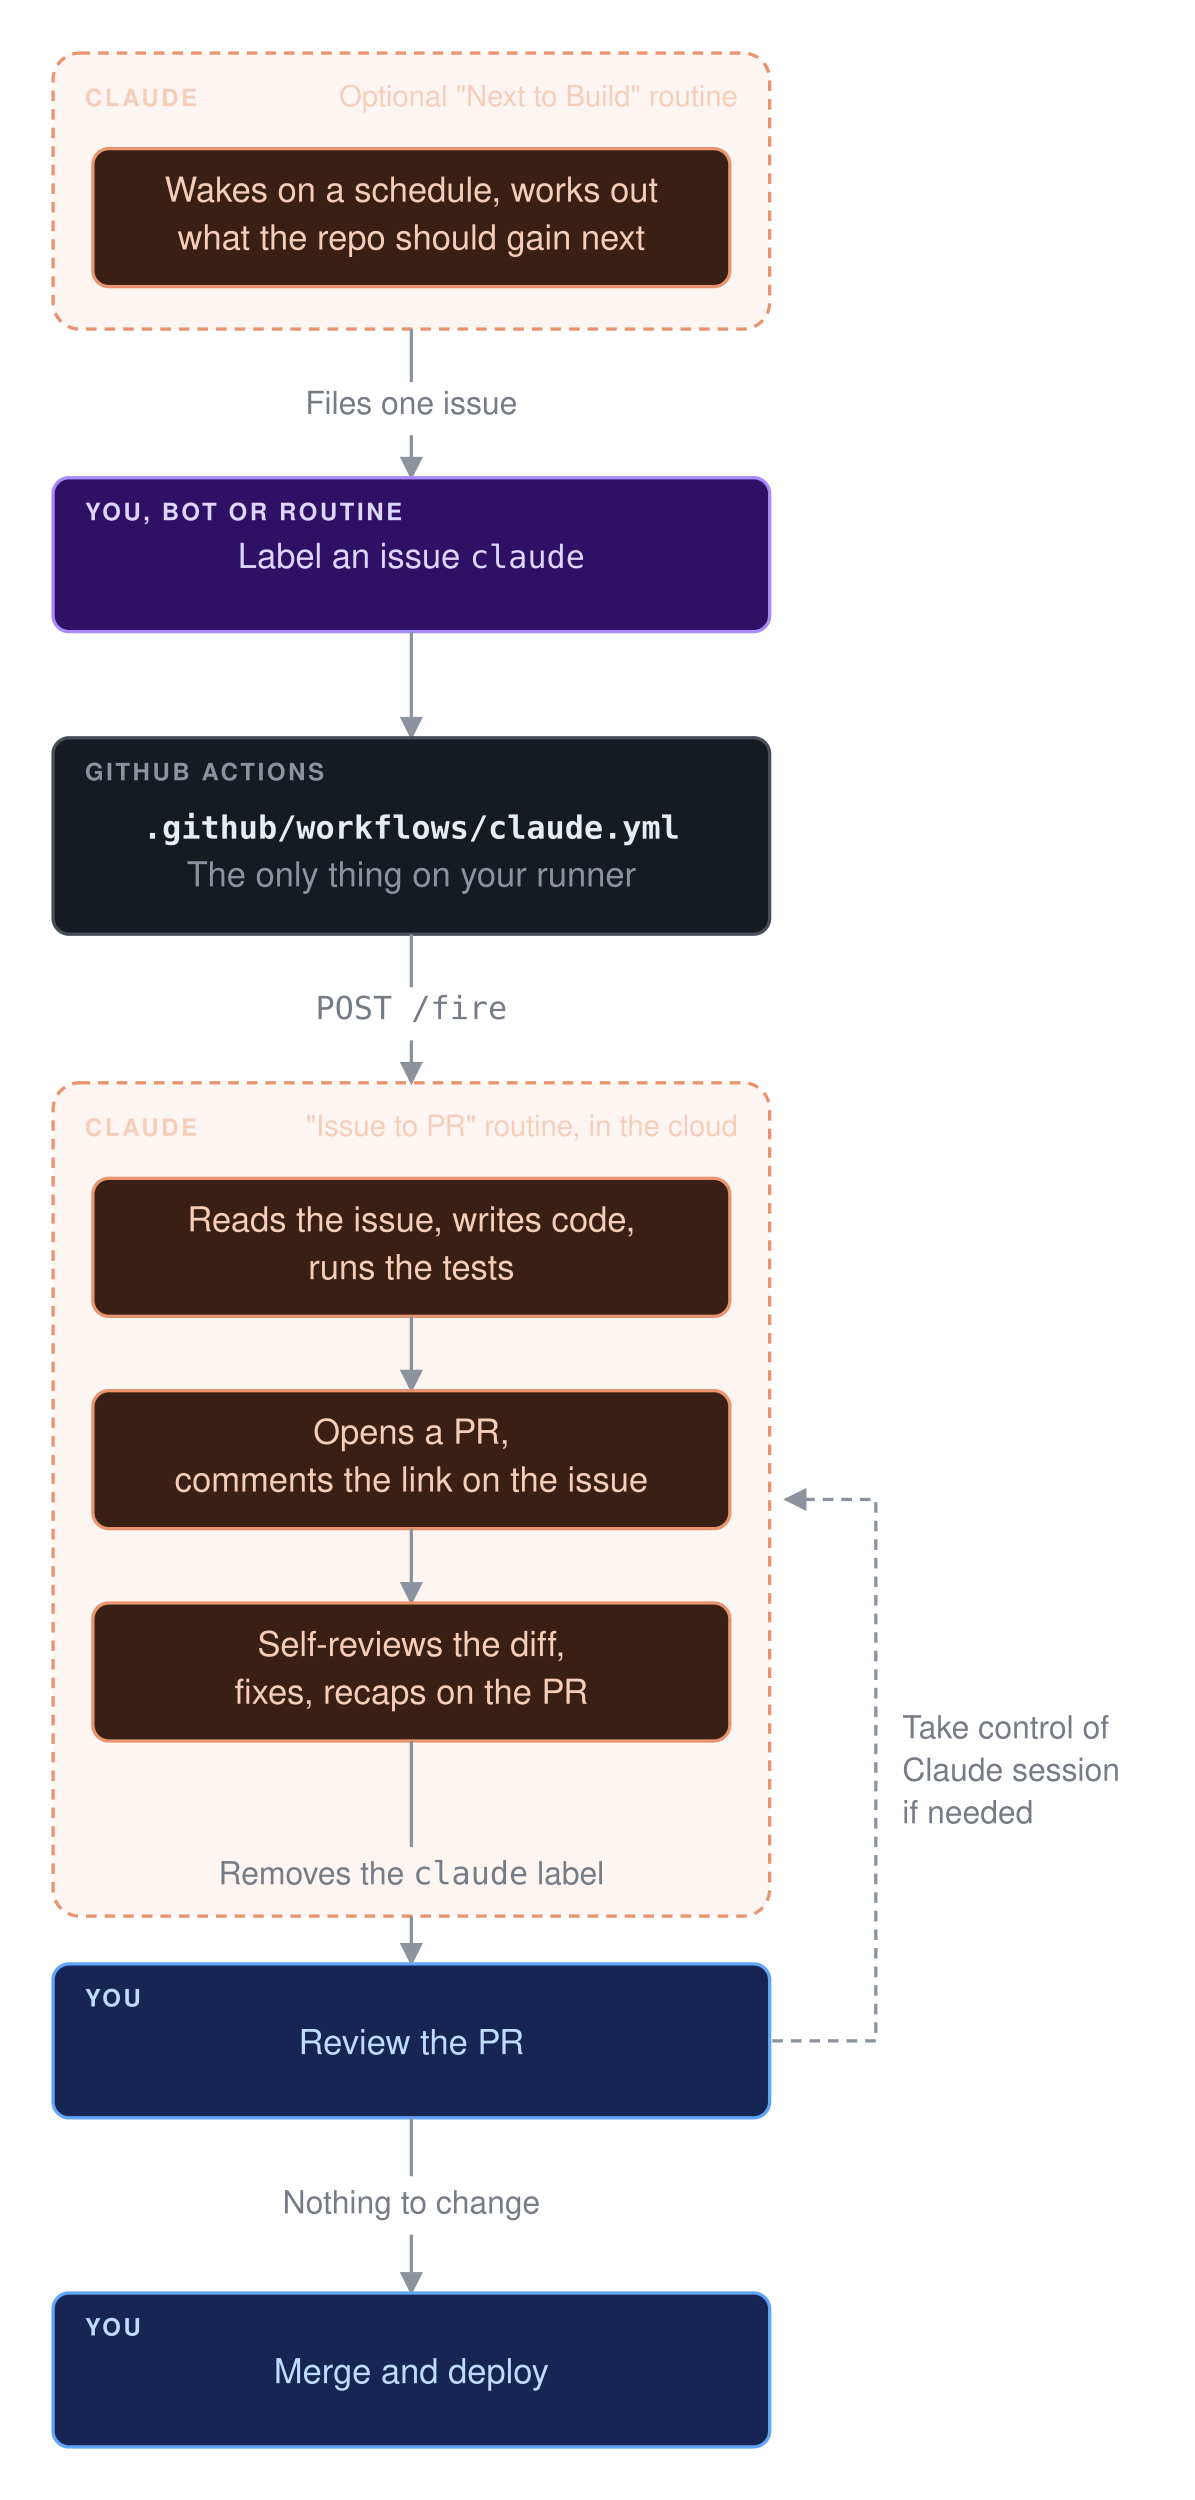
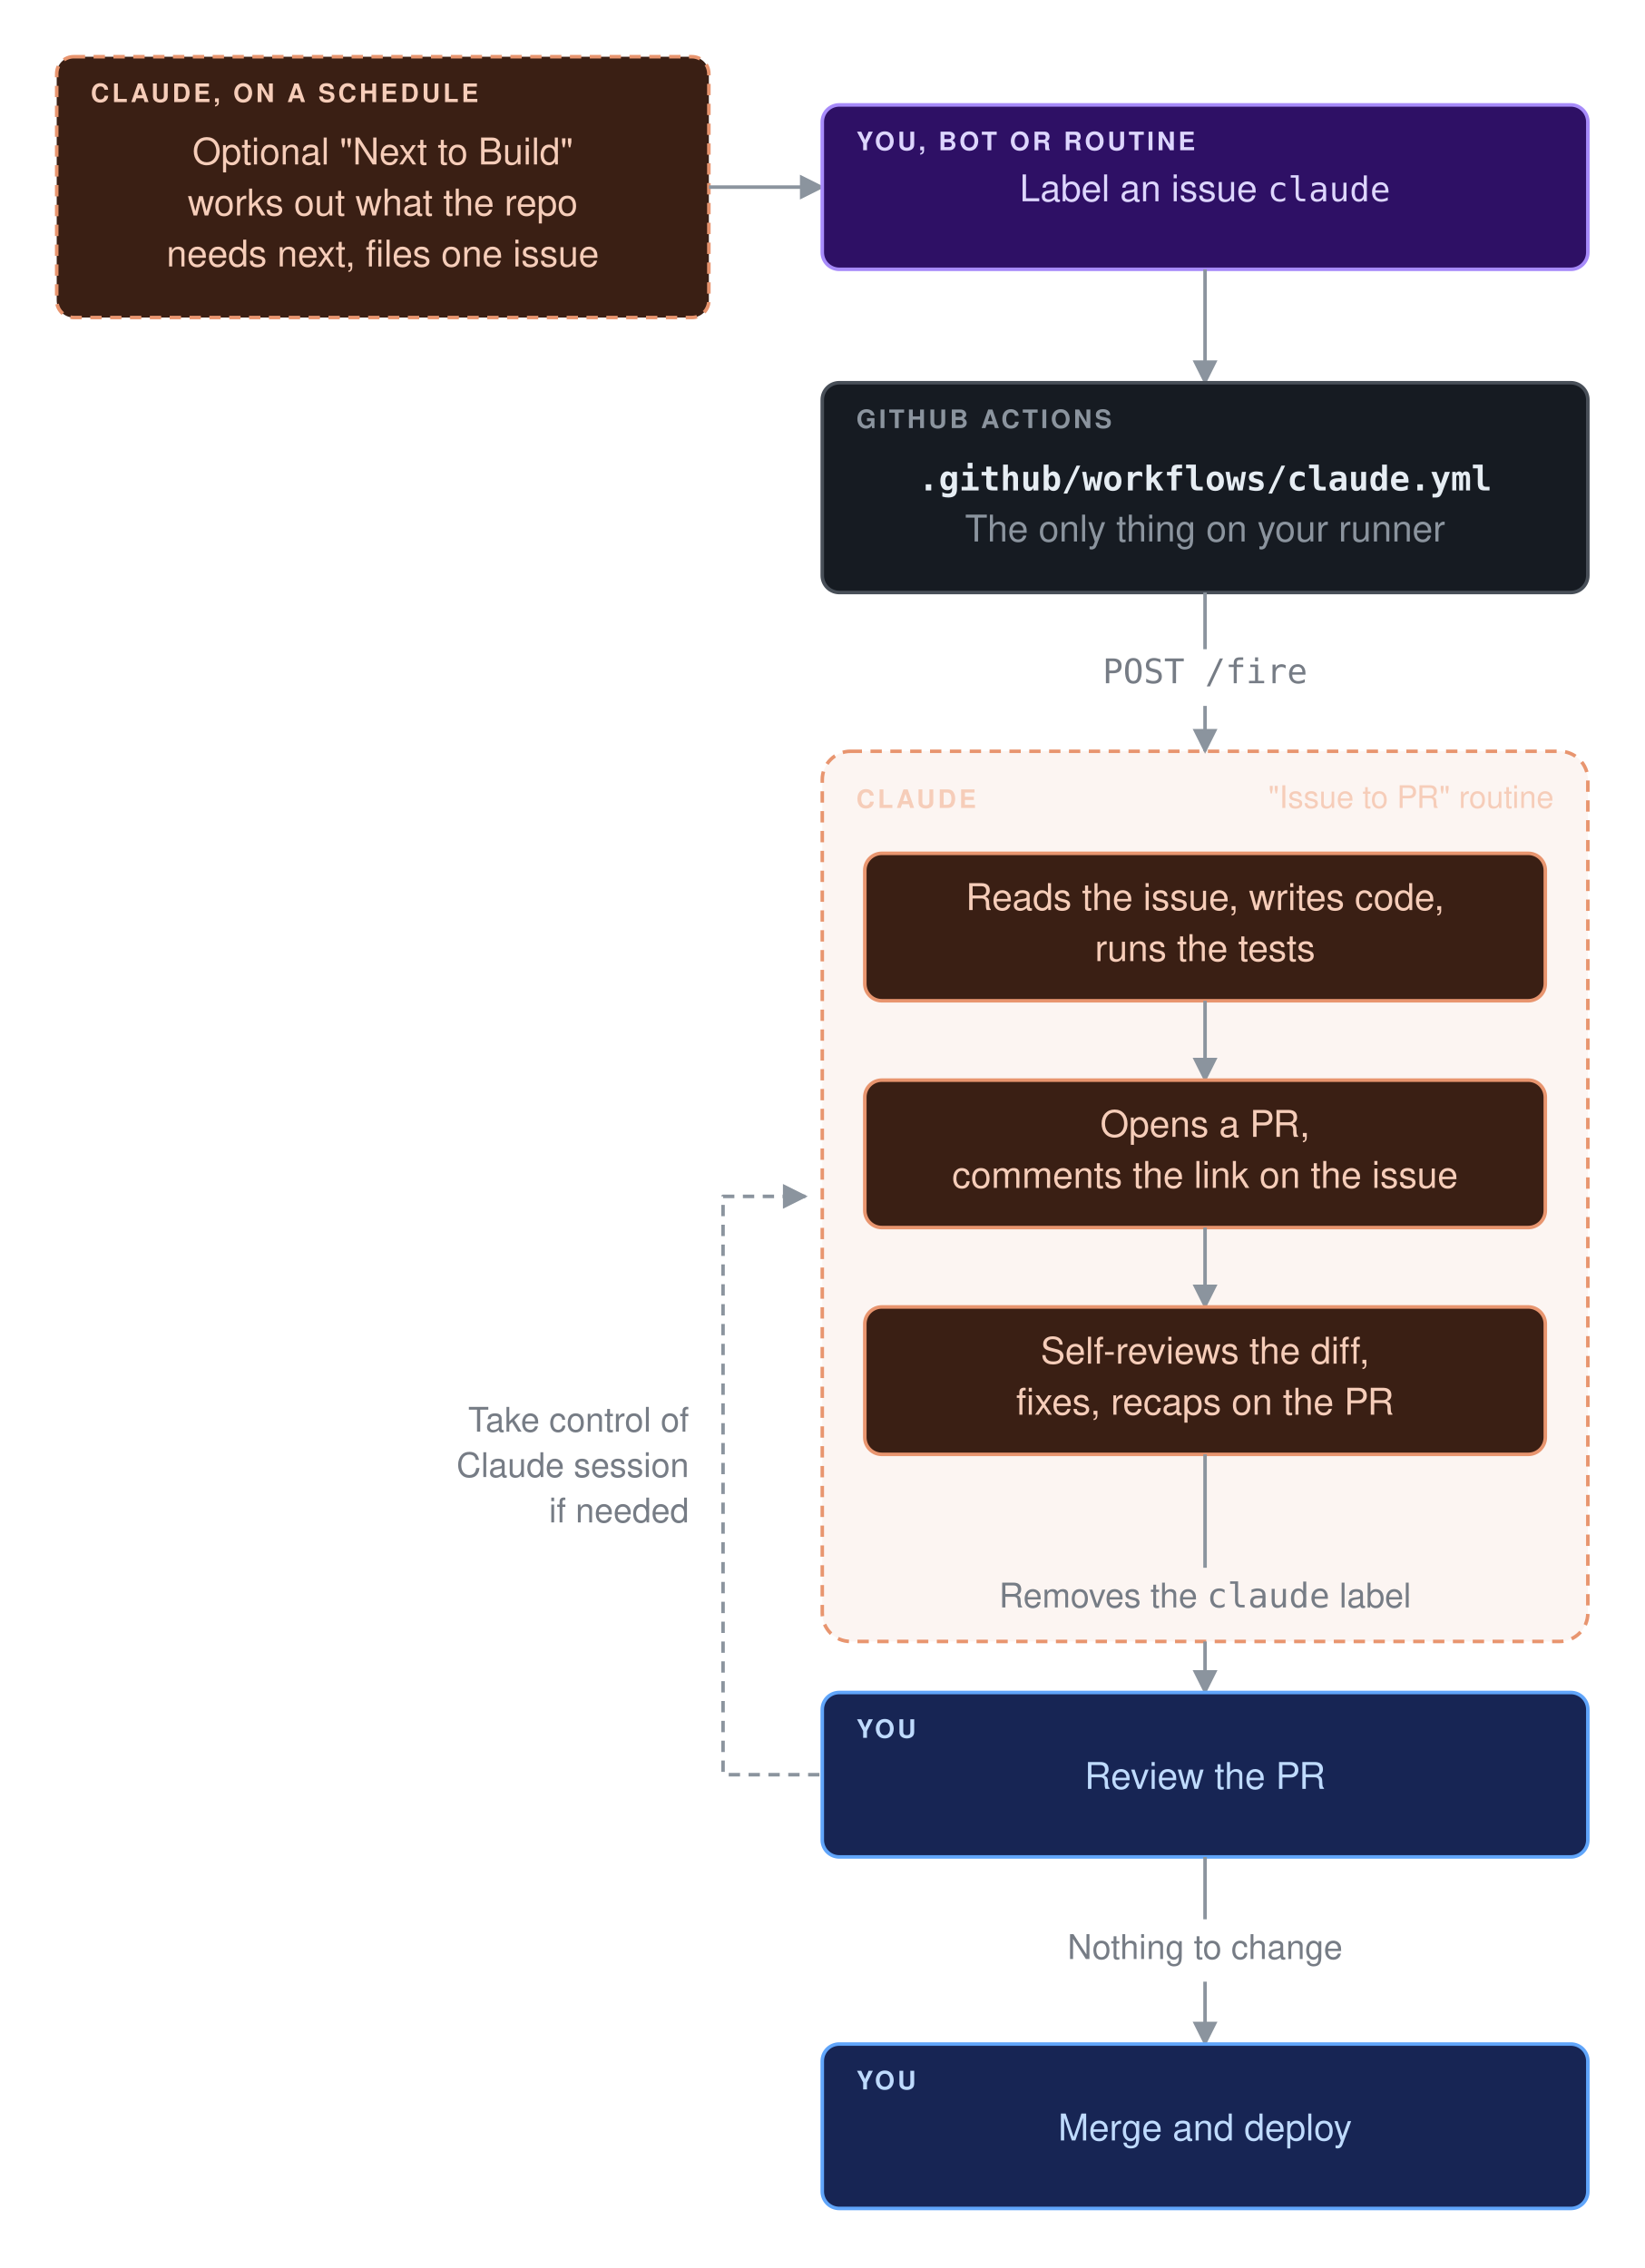
- <svg xmlns="http://www.w3.org/2000/svg" viewBox="0 0 450 942" width="450" height="942" role="img" aria-label="Optionally, the Next to Build routine wakes on a schedule, works out what the repo should gain next and files one issue. A human, a bot, or that routine labels an issue claude; a GitHub Actions workflow POSTs /fire; the Issue to PR routine in the cloud reads the issue, writes code, runs the tests, opens a PR, self-reviews it and removes the label. The human reviews the PR: if nothing needs to change they merge and deploy, otherwise they take control of the Claude session.">
+ <svg xmlns="http://www.w3.org/2000/svg" viewBox="0 0 580 800" width="580" height="800" role="img" aria-label="Optionally, the Next to Build routine wakes on a schedule, works out what the repo needs next and files one issue. A human, a bot, or that routine labels an issue claude; a GitHub Actions workflow POSTs /fire; the Issue to PR routine reads the issue, writes code, runs the tests, opens a PR, self-reviews it and removes the label. The human reviews the PR: if nothing needs to change they merge and deploy, otherwise they take control of the Claude session.">
  <defs>
    <marker id="d-arrow" viewBox="0 0 10 10" refX="9" refY="5" markerWidth="7" markerHeight="7" orient="auto-start-reverse">
      <path d="M0,0 L10,5 L0,10 z" fill="#8b949e" />
    </marker>
  </defs>
  <g font-family="ui-sans-serif, -apple-system, 'Segoe UI', Helvetica, Arial, sans-serif">
-     <rect x="20" y="20" width="270" height="104" rx="10" fill="rgba(232,149,111,0.09)" stroke="#e8956f" stroke-width="1.25" stroke-dasharray="4 3" />
-     <text x="32" y="40" font-size="9" font-weight="600" letter-spacing="1" fill="#f6cdb9">CLAUDE</text>
-     <text x="278" y="40" font-size="11" text-anchor="end" fill="#f6cdb9">Optional "Next to Build" routine</text>
-     <rect x="35" y="56" width="240" height="52" rx="6" fill="#3a1f14" stroke="#e8956f" stroke-width="1.25" />
-     <text x="155" y="76" font-size="13" text-anchor="middle" fill="#f6cdb9">Wakes on a schedule, works out</text>
-     <text x="155" y="94" font-size="13" text-anchor="middle" fill="#f6cdb9">what the repo should gain next</text>
-     <line x1="155" y1="124" x2="155" y2="144" stroke="#8b949e" stroke-width="1.25" />
-     <text x="155" y="156" font-size="12" text-anchor="middle" fill="#767c85">Files one issue</text>
-     <line x1="155" y1="164" x2="155" y2="180" stroke="#8b949e" stroke-width="1.25" marker-end="url(#d-arrow)" />
-     <rect x="20" y="180" width="270" height="58" rx="6" fill="#2e1065" stroke="#a78bfa" stroke-width="1.25" />
-     <text x="32" y="196" font-size="9" font-weight="600" letter-spacing="1" fill="#ddd6fe">YOU, BOT OR ROUTINE</text>
-     <text x="155" y="214" font-size="13" text-anchor="middle" fill="#ddd6fe">Label an issue <tspan font-family="ui-monospace, SFMono-Regular, Menlo, Consolas, monospace" font-size="12">claude</tspan>
+     <rect x="20" y="20" width="230" height="92" rx="6" fill="#3a1f14" stroke="#e8956f" stroke-width="1.25" stroke-dasharray="4 3" />
+     <text x="32" y="36" font-size="9" font-weight="600" letter-spacing="1" fill="#f6cdb9">CLAUDE, ON A SCHEDULE</text>
+     <text x="135" y="58" font-size="13" text-anchor="middle" fill="#f6cdb9">Optional "Next to Build"</text>
+     <text x="135" y="76" font-size="13" text-anchor="middle" fill="#f6cdb9">works out what the repo</text>
+     <text x="135" y="94" font-size="13" text-anchor="middle" fill="#f6cdb9">needs next, files one issue</text>
+     <line x1="250" y1="66" x2="290" y2="66" stroke="#8b949e" stroke-width="1.25" marker-end="url(#d-arrow)" />
+     <rect x="290" y="37" width="270" height="58" rx="6" fill="#2e1065" stroke="#a78bfa" stroke-width="1.25" />
+     <text x="302" y="53" font-size="9" font-weight="600" letter-spacing="1" fill="#ddd6fe">YOU, BOT OR ROUTINE</text>
+     <text x="425" y="71" font-size="13" text-anchor="middle" fill="#ddd6fe">Label an issue <tspan font-family="ui-monospace, SFMono-Regular, Menlo, Consolas, monospace" font-size="12">claude</tspan>
    </text>
-     <line x1="155" y1="238" x2="155" y2="278" stroke="#8b949e" stroke-width="1.25" marker-end="url(#d-arrow)" />
-     <rect x="20" y="278" width="270" height="74" rx="6" fill="#161b22" stroke="#484f58" stroke-width="1.25" />
-     <text x="32" y="294" font-size="9" font-weight="600" letter-spacing="1" fill="#8b949e">GITHUB ACTIONS</text>
-     <text x="155" y="316" font-size="12" font-weight="600" text-anchor="middle" font-family="ui-monospace, SFMono-Regular, Menlo, Consolas, monospace" fill="#e6edf3">.github/workflows/claude.yml</text>
-     <text x="155" y="334" font-size="13" text-anchor="middle" fill="#8b949e">The only thing on your runner</text>
-     <line x1="155" y1="352" x2="155" y2="372" stroke="#8b949e" stroke-width="1.25" />
-     <text x="155" y="384" font-size="12" text-anchor="middle" font-family="ui-monospace, SFMono-Regular, Menlo, Consolas, monospace" fill="#767c85">POST /fire</text>
-     <line x1="155" y1="392" x2="155" y2="408" stroke="#8b949e" stroke-width="1.25" marker-end="url(#d-arrow)" />
-     <rect x="20" y="408" width="270" height="314" rx="10" fill="rgba(232,149,111,0.09)" stroke="#e8956f" stroke-width="1.25" stroke-dasharray="4 3" />
-     <text x="32" y="428" font-size="9" font-weight="600" letter-spacing="1" fill="#f6cdb9">CLAUDE</text>
-     <text x="278" y="428" font-size="11" text-anchor="end" fill="#f6cdb9">"Issue to PR" routine, in the cloud</text>
-     <rect x="35" y="444" width="240" height="52" rx="6" fill="#3a1f14" stroke="#e8956f" stroke-width="1.25" />
-     <text x="155" y="464" font-size="13" text-anchor="middle" fill="#f6cdb9">Reads the issue, writes code,</text>
-     <text x="155" y="482" font-size="13" text-anchor="middle" fill="#f6cdb9">runs the tests</text>
-     <line x1="155" y1="496" x2="155" y2="524" stroke="#8b949e" stroke-width="1.25" marker-end="url(#d-arrow)" />
-     <rect x="35" y="524" width="240" height="52" rx="6" fill="#3a1f14" stroke="#e8956f" stroke-width="1.25" />
-     <text x="155" y="544" font-size="13" text-anchor="middle" fill="#f6cdb9">Opens a PR,</text>
-     <text x="155" y="562" font-size="13" text-anchor="middle" fill="#f6cdb9">comments the link on the issue</text>
-     <line x1="155" y1="576" x2="155" y2="604" stroke="#8b949e" stroke-width="1.25" marker-end="url(#d-arrow)" />
-     <rect x="35" y="604" width="240" height="52" rx="6" fill="#3a1f14" stroke="#e8956f" stroke-width="1.25" />
-     <text x="155" y="624" font-size="13" text-anchor="middle" fill="#f6cdb9">Self-reviews the diff,</text>
-     <text x="155" y="642" font-size="13" text-anchor="middle" fill="#f6cdb9">fixes, recaps on the PR</text>
-     <line x1="155" y1="656" x2="155" y2="696" stroke="#8b949e" stroke-width="1.25" />
-     <text x="155" y="710" font-size="12" text-anchor="middle" fill="#767c85">Removes the <tspan font-family="ui-monospace, SFMono-Regular, Menlo, Consolas, monospace" font-size="12">claude</tspan> label</text>
-     <line x1="155" y1="722" x2="155" y2="740" stroke="#8b949e" stroke-width="1.25" marker-end="url(#d-arrow)" />
-     <rect x="20" y="740" width="270" height="58" rx="6" fill="#172554" stroke="#60a5fa" stroke-width="1.25" />
-     <text x="32" y="756" font-size="9" font-weight="600" letter-spacing="1" fill="#bfdbfe">YOU</text>
-     <text x="155" y="774" font-size="13" text-anchor="middle" fill="#bfdbfe">Review the PR</text>
-     <line x1="155" y1="798" x2="155" y2="820" stroke="#8b949e" stroke-width="1.25" />
-     <text x="155" y="834" font-size="12" text-anchor="middle" fill="#767c85">Nothing to change</text>
-     <line x1="155" y1="842" x2="155" y2="864" stroke="#8b949e" stroke-width="1.25" marker-end="url(#d-arrow)" />
-     <rect x="20" y="864" width="270" height="58" rx="6" fill="#172554" stroke="#60a5fa" stroke-width="1.25" />
-     <text x="32" y="880" font-size="9" font-weight="600" letter-spacing="1" fill="#bfdbfe">YOU</text>
-     <text x="155" y="898" font-size="13" text-anchor="middle" fill="#bfdbfe">Merge and deploy</text>
-     <path d="M291,769 H330 V565 H296" fill="none" stroke="#8b949e" stroke-width="1.25" stroke-dasharray="4 3" stroke-linejoin="round" marker-end="url(#d-arrow)" />
-     <text x="340" y="655" font-size="12" fill="#767c85">Take control of</text>
-     <text x="340" y="671" font-size="12" fill="#767c85">Claude session</text>
-     <text x="340" y="687" font-size="12" fill="#767c85">if needed</text>
+     <line x1="425" y1="95" x2="425" y2="135" stroke="#8b949e" stroke-width="1.25" marker-end="url(#d-arrow)" />
+     <rect x="290" y="135" width="270" height="74" rx="6" fill="#161b22" stroke="#484f58" stroke-width="1.25" />
+     <text x="302" y="151" font-size="9" font-weight="600" letter-spacing="1" fill="#8b949e">GITHUB ACTIONS</text>
+     <text x="425" y="173" font-size="12" font-weight="600" text-anchor="middle" font-family="ui-monospace, SFMono-Regular, Menlo, Consolas, monospace" fill="#e6edf3">.github/workflows/claude.yml</text>
+     <text x="425" y="191" font-size="13" text-anchor="middle" fill="#8b949e">The only thing on your runner</text>
+     <line x1="425" y1="209" x2="425" y2="229" stroke="#8b949e" stroke-width="1.25" />
+     <text x="425" y="241" font-size="12" text-anchor="middle" font-family="ui-monospace, SFMono-Regular, Menlo, Consolas, monospace" fill="#767c85">POST /fire</text>
+     <line x1="425" y1="249" x2="425" y2="265" stroke="#8b949e" stroke-width="1.25" marker-end="url(#d-arrow)" />
+     <rect x="290" y="265" width="270" height="314" rx="10" fill="rgba(232,149,111,0.09)" stroke="#e8956f" stroke-width="1.25" stroke-dasharray="4 3" />
+     <text x="302" y="285" font-size="9" font-weight="600" letter-spacing="1" fill="#f6cdb9">CLAUDE</text>
+     <text x="548" y="285" font-size="11" text-anchor="end" fill="#f6cdb9">"Issue to PR" routine</text>
+     <rect x="305" y="301" width="240" height="52" rx="6" fill="#3a1f14" stroke="#e8956f" stroke-width="1.25" />
+     <text x="425" y="321" font-size="13" text-anchor="middle" fill="#f6cdb9">Reads the issue, writes code,</text>
+     <text x="425" y="339" font-size="13" text-anchor="middle" fill="#f6cdb9">runs the tests</text>
+     <line x1="425" y1="353" x2="425" y2="381" stroke="#8b949e" stroke-width="1.25" marker-end="url(#d-arrow)" />
+     <rect x="305" y="381" width="240" height="52" rx="6" fill="#3a1f14" stroke="#e8956f" stroke-width="1.25" />
+     <text x="425" y="401" font-size="13" text-anchor="middle" fill="#f6cdb9">Opens a PR,</text>
+     <text x="425" y="419" font-size="13" text-anchor="middle" fill="#f6cdb9">comments the link on the issue</text>
+     <line x1="425" y1="433" x2="425" y2="461" stroke="#8b949e" stroke-width="1.25" marker-end="url(#d-arrow)" />
+     <rect x="305" y="461" width="240" height="52" rx="6" fill="#3a1f14" stroke="#e8956f" stroke-width="1.25" />
+     <text x="425" y="481" font-size="13" text-anchor="middle" fill="#f6cdb9">Self-reviews the diff,</text>
+     <text x="425" y="499" font-size="13" text-anchor="middle" fill="#f6cdb9">fixes, recaps on the PR</text>
+     <line x1="425" y1="513" x2="425" y2="553" stroke="#8b949e" stroke-width="1.25" />
+     <text x="425" y="567" font-size="12" text-anchor="middle" fill="#767c85">Removes the <tspan font-family="ui-monospace, SFMono-Regular, Menlo, Consolas, monospace" font-size="12">claude</tspan> label</text>
+     <line x1="425" y1="579" x2="425" y2="597" stroke="#8b949e" stroke-width="1.25" marker-end="url(#d-arrow)" />
+     <rect x="290" y="597" width="270" height="58" rx="6" fill="#172554" stroke="#60a5fa" stroke-width="1.25" />
+     <text x="302" y="613" font-size="9" font-weight="600" letter-spacing="1" fill="#bfdbfe">YOU</text>
+     <text x="425" y="631" font-size="13" text-anchor="middle" fill="#bfdbfe">Review the PR</text>
+     <line x1="425" y1="655" x2="425" y2="677" stroke="#8b949e" stroke-width="1.25" />
+     <text x="425" y="691" font-size="12" text-anchor="middle" fill="#767c85">Nothing to change</text>
+     <line x1="425" y1="699" x2="425" y2="721" stroke="#8b949e" stroke-width="1.25" marker-end="url(#d-arrow)" />
+     <rect x="290" y="721" width="270" height="58" rx="6" fill="#172554" stroke="#60a5fa" stroke-width="1.25" />
+     <text x="302" y="737" font-size="9" font-weight="600" letter-spacing="1" fill="#bfdbfe">YOU</text>
+     <text x="425" y="755" font-size="13" text-anchor="middle" fill="#bfdbfe">Merge and deploy</text>
+     <path d="M289,626 H255 V422 H284" fill="none" stroke="#8b949e" stroke-width="1.25" stroke-dasharray="4 3" stroke-linejoin="round" marker-end="url(#d-arrow)" />
+     <text x="243" y="505" font-size="12" text-anchor="end" fill="#767c85">Take control of</text>
+     <text x="243" y="521" font-size="12" text-anchor="end" fill="#767c85">Claude session</text>
+     <text x="243" y="537" font-size="12" text-anchor="end" fill="#767c85">if needed</text>
  </g>
</svg>
